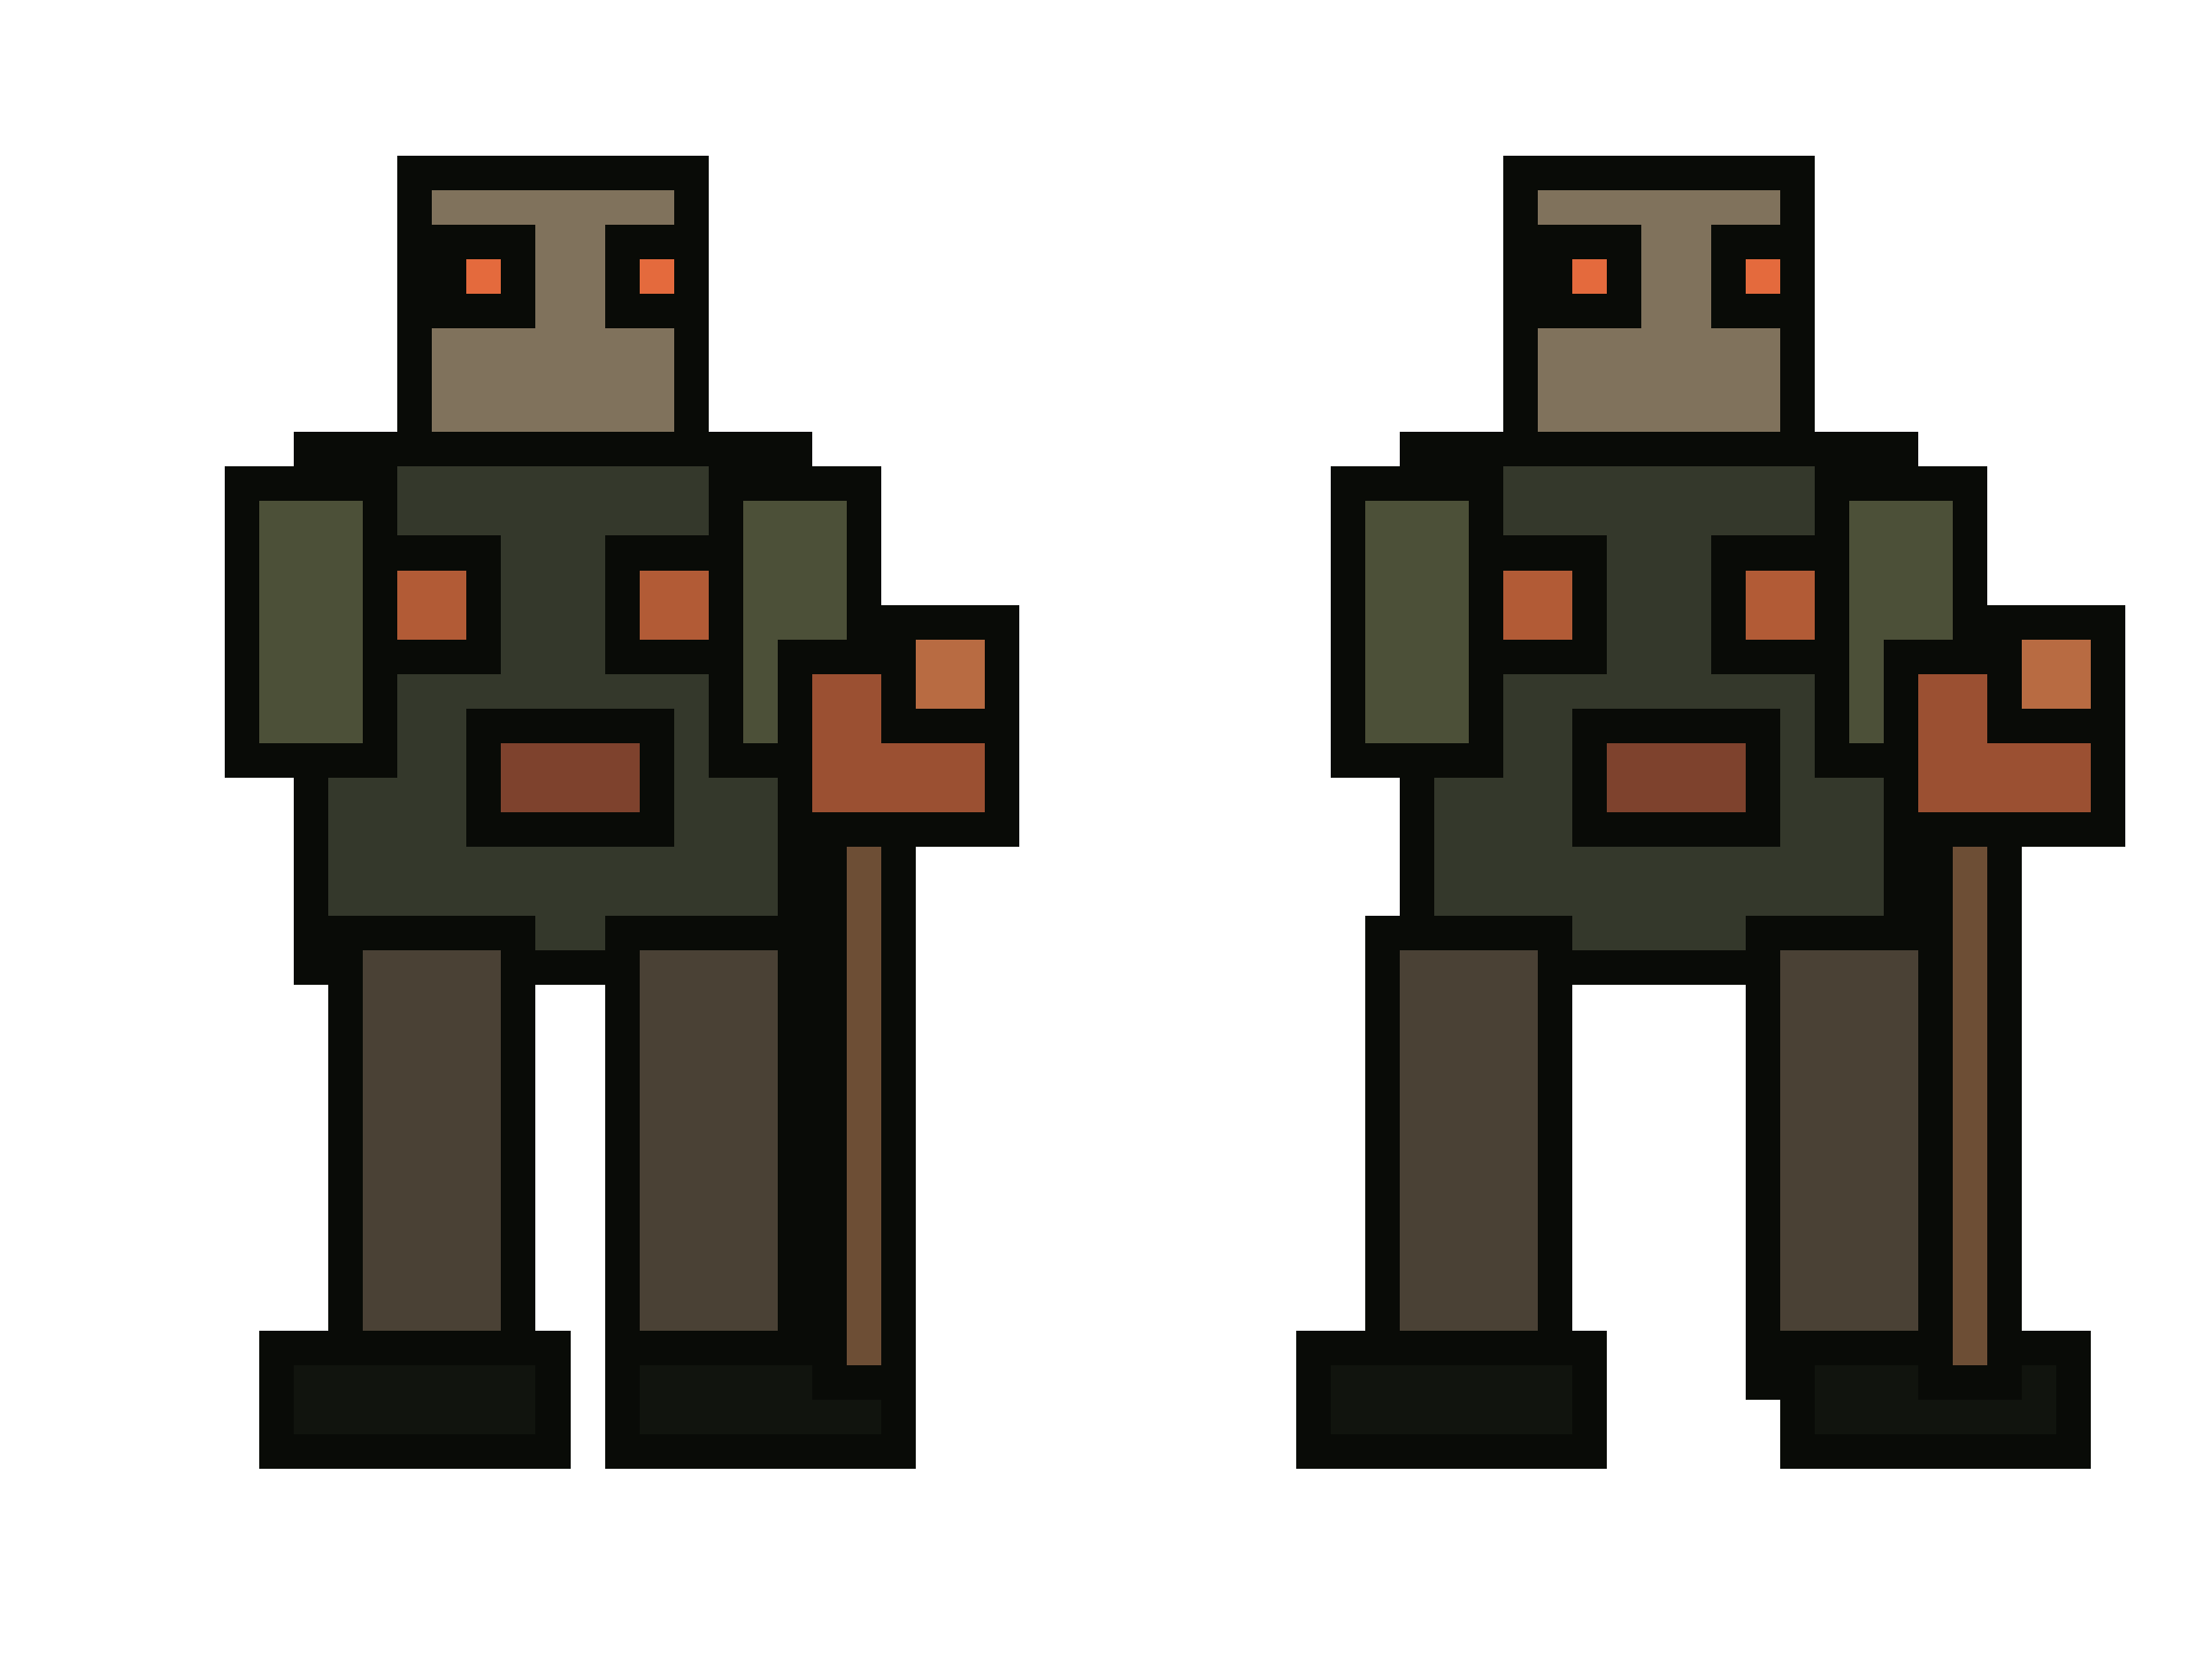
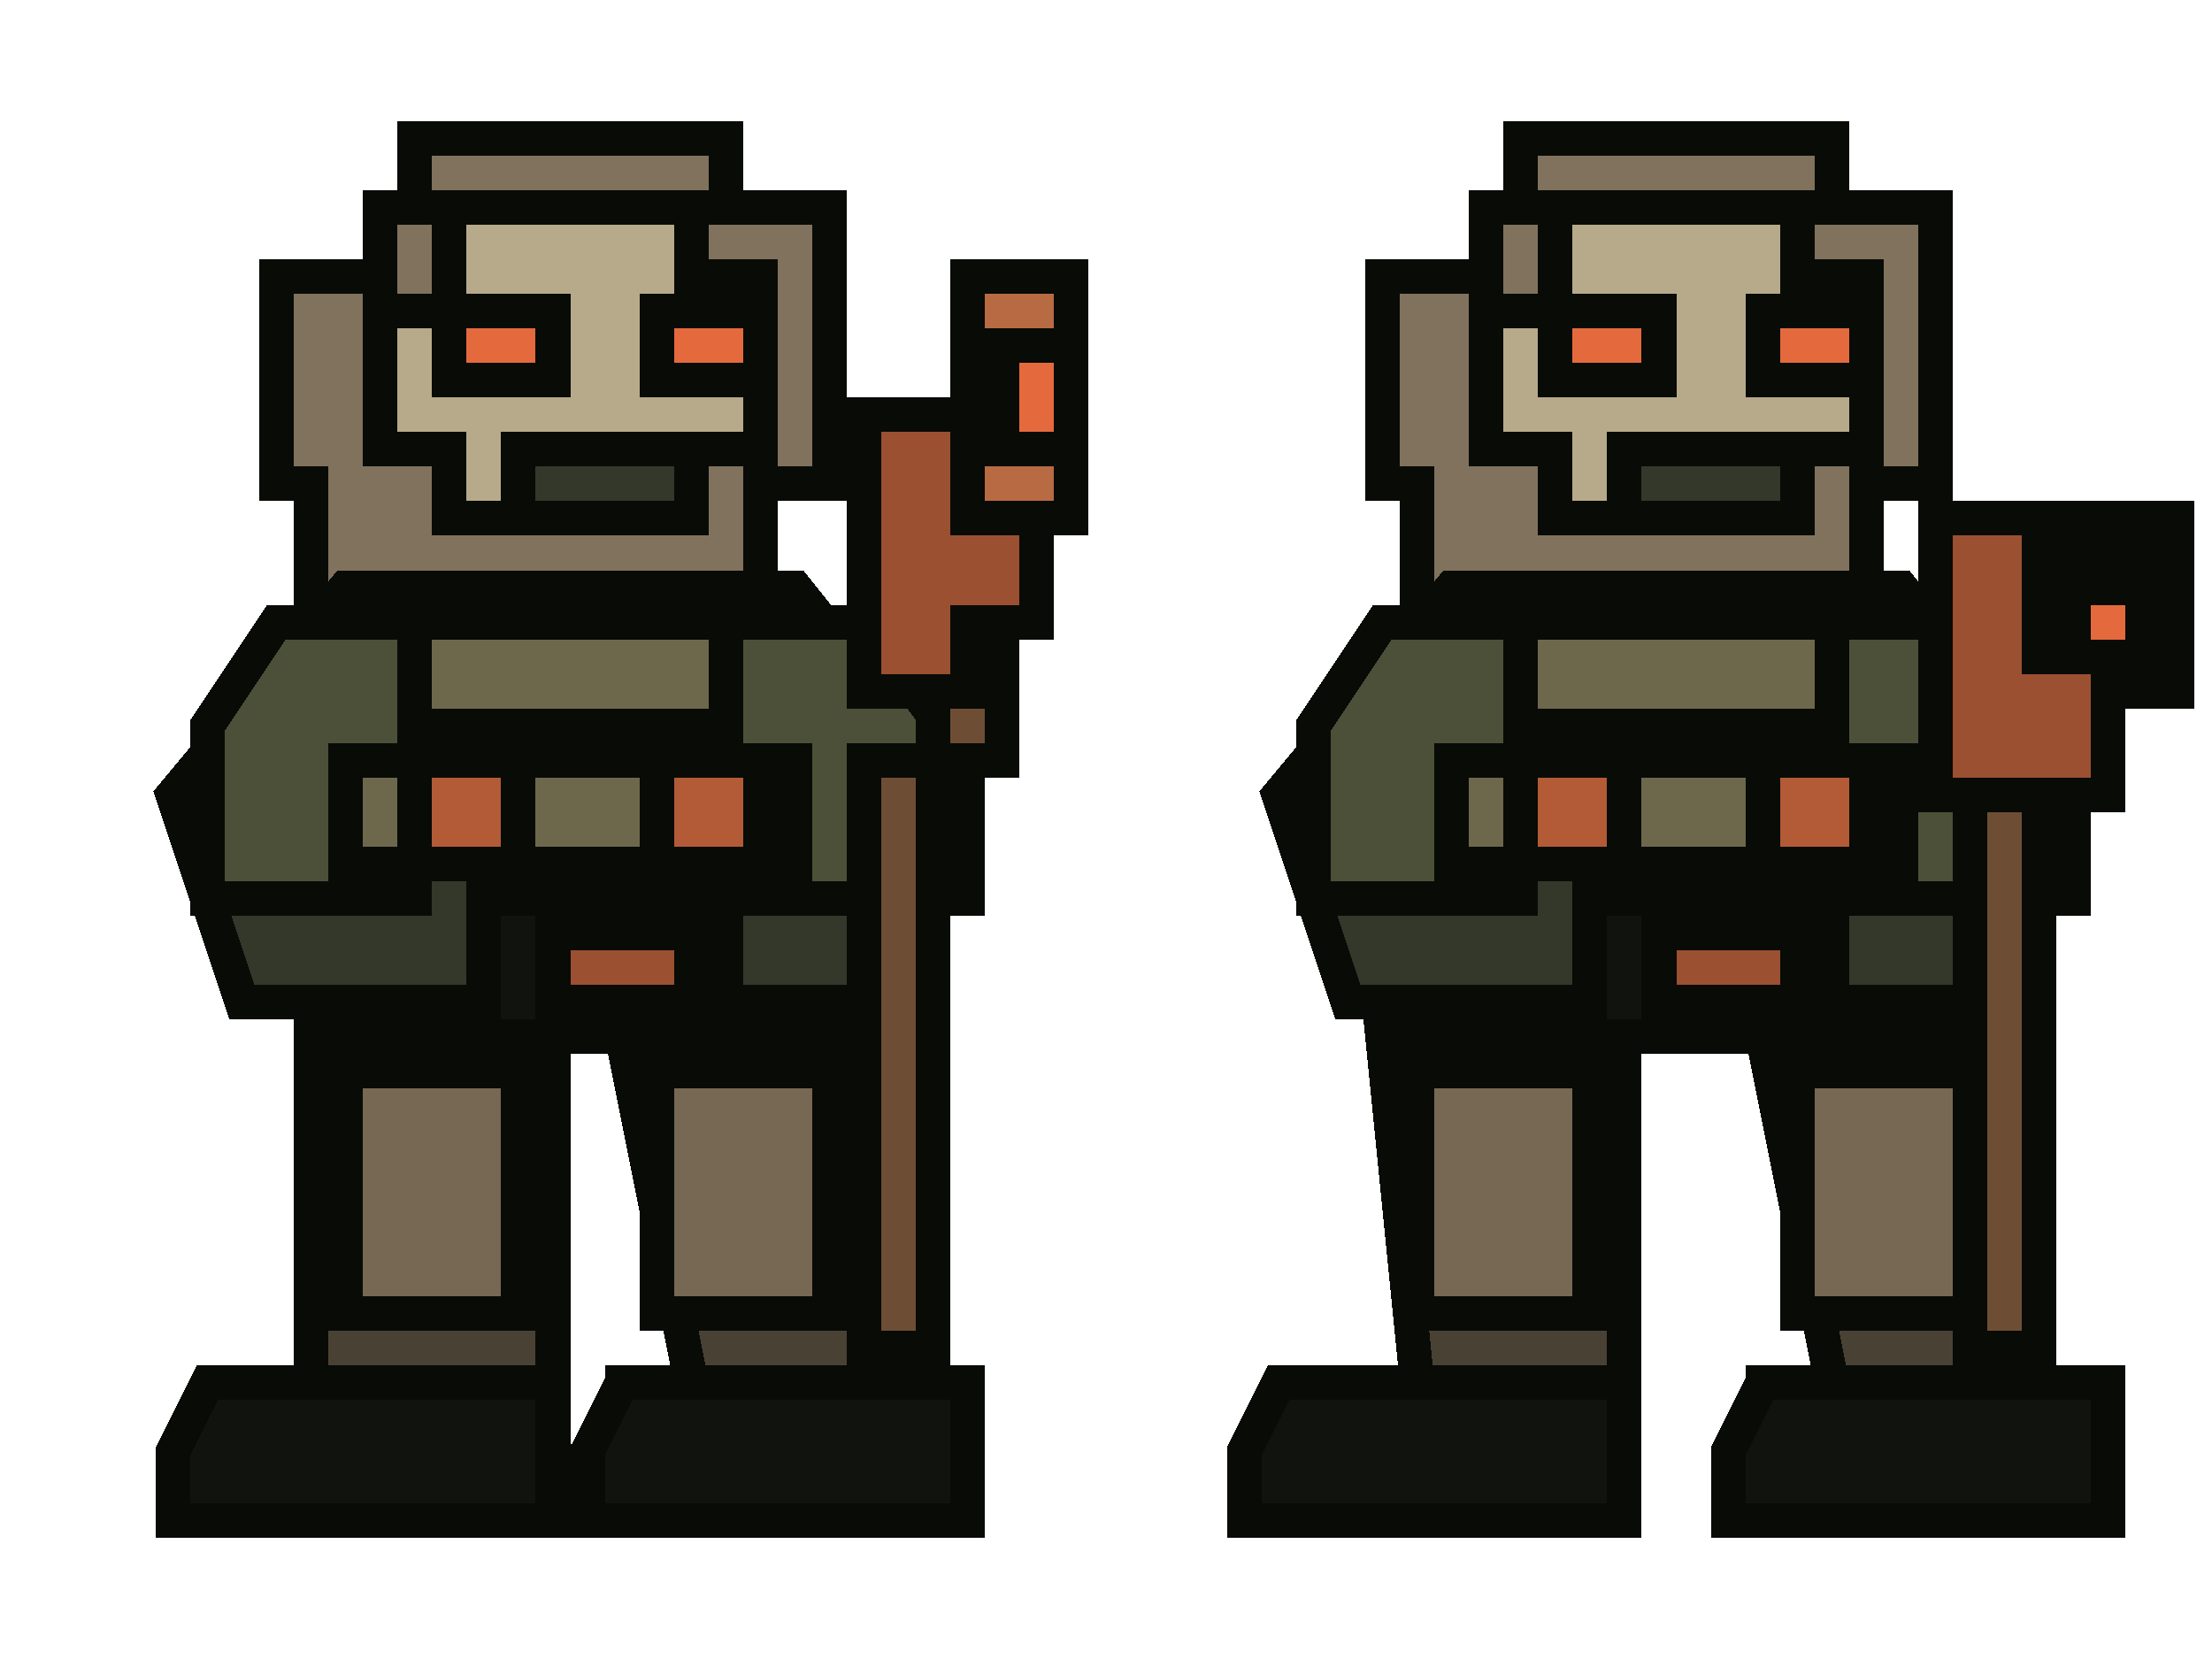
<svg xmlns="http://www.w3.org/2000/svg" width="64" height="48" viewBox="0 0 64 48" shape-rendering="crispEdges">
-   <g fill="#11140e" stroke="#090b07" stroke-width="1">
+   <g stroke="#090b07" stroke-width="1" stroke-linejoin="miter">
    <g transform="translate(0 0)">
-       <rect x="12" y="5" width="8" height="8" fill="#80725c" />
-       <rect x="13" y="7" width="2" height="2" fill="#e46a3d" />
-       <rect x="18" y="7" width="2" height="2" fill="#e46a3d" />
-       <rect x="9" y="13" width="14" height="15" fill="#34382b" />
-       <rect x="7" y="14" width="4" height="8" fill="#4c5038" />
-       <rect x="21" y="14" width="4" height="8" fill="#4c5038" />
-       <rect x="11" y="16" width="3" height="3" fill="#b25b36" />
-       <rect x="18" y="16" width="3" height="3" fill="#b25b36" />
-       <rect x="14" y="21" width="5" height="3" fill="#7e422d" />
-       <rect x="10" y="27" width="5" height="13" fill="#4a4135" />
-       <rect x="18" y="27" width="5" height="13" fill="#4a4135" />
-       <rect x="8" y="39" width="8" height="3" />
-       <rect x="18" y="39" width="8" height="3" />
-       <rect x="24" y="22" width="2" height="18" fill="#6d4e35" />
-       <rect x="23" y="19" width="6" height="5" fill="#9b5032" />
-       <rect x="26" y="18" width="3" height="3" fill="#b86b42" />
+       <path fill="#80725c" d="M12 4h9v2h3v8h-2v4h-3v2h-7v-2h-3v-4H8V8h3V6h1z" />
+       <path fill="#b6aa8a" d="M13 6h7v2h2v5h-2v2h-7v-2h-2V9h2z" />
+       <rect fill="#e46a3d" x="13" y="9" width="3" height="2" />
+       <rect fill="#e46a3d" x="19" y="9" width="3" height="2" />
+       <rect fill="#34382b" x="15" y="13" width="5" height="2" />
+       <path fill="#34382b" d="M10 17h13l4 5-2 7H7l-2-6 5-6z" />
+       <path fill="#4c5038" d="M8 18h4v8H6v-5zM21 18h4l3 4v4h-7z" />
+       <path fill="#6d684c" d="M12 18h9v3h-9zM10 22h13v3H10z" />
+       <rect fill="#b25b36" x="12" y="22" width="3" height="3" />
+       <rect fill="#b25b36" x="19" y="22" width="3" height="3" />
+       <path fill="#11140e" d="M14 26h7v4h-7z" />
+       <rect fill="#9b5032" x="16" y="27" width="4" height="2" />
+       <path fill="#4a4135" d="M9 30h7v10h-2v3H7v-3h2zM18 30h7v10h2v3h-9v-3h2z" />
+       <path fill="#766852" d="M10 31h5v7h-5zM19 31h5v7h-5z" />
+       <path fill="#11140e" d="M6 40h10v4H5v-2zM18 40h10v4H17v-2z" />
+       <path fill="#6d4e35" d="M25 22h2v-8h2v8h-2v17h-2z" />
+       <path fill="#9b5032" d="M25 12h3v-4h2v10h-2v2h-3z" />
+       <path fill="#b86b42" d="M28 8h3v7h-3z" />
+       <rect fill="#e46a3d" x="29" y="10" width="2" height="3" />
    </g>
    <g transform="translate(32 0)">
-       <rect x="12" y="5" width="8" height="8" fill="#80725c" />
-       <rect x="13" y="7" width="2" height="2" fill="#e46a3d" />
-       <rect x="18" y="7" width="2" height="2" fill="#e46a3d" />
-       <rect x="9" y="13" width="14" height="15" fill="#34382b" />
-       <rect x="7" y="14" width="4" height="8" fill="#4c5038" />
-       <rect x="21" y="14" width="4" height="8" fill="#4c5038" />
-       <rect x="11" y="16" width="3" height="3" fill="#b25b36" />
-       <rect x="18" y="16" width="3" height="3" fill="#b25b36" />
-       <rect x="14" y="21" width="5" height="3" fill="#7e422d" />
-       <rect x="8" y="27" width="5" height="13" fill="#4a4135" />
-       <rect x="19" y="27" width="5" height="13" fill="#4a4135" />
-       <rect x="6" y="39" width="8" height="3" />
-       <rect x="20" y="39" width="8" height="3" />
-       <rect x="24" y="22" width="2" height="18" fill="#6d4e35" />
-       <rect x="23" y="19" width="6" height="5" fill="#9b5032" />
-       <rect x="26" y="18" width="3" height="3" fill="#b86b42" />
+       <path fill="#80725c" d="M12 4h9v2h3v8h-2v4h-3v2h-7v-2h-3v-4H8V8h3V6h1z" />
+       <path fill="#b6aa8a" d="M13 6h7v2h2v5h-2v2h-7v-2h-2V9h2z" />
+       <rect fill="#e46a3d" x="13" y="9" width="3" height="2" />
+       <rect fill="#e46a3d" x="19" y="9" width="3" height="2" />
+       <rect fill="#34382b" x="15" y="13" width="5" height="2" />
+       <path fill="#34382b" d="M10 17h13l4 5-2 7H7l-2-6 5-6z" />
+       <path fill="#4c5038" d="M8 18h4v8H6v-5zM21 18h4l3 4v4h-7z" />
+       <path fill="#6d684c" d="M12 18h9v3h-9zM10 22h13v3H10z" />
+       <rect fill="#b25b36" x="12" y="22" width="3" height="3" />
+       <rect fill="#b25b36" x="19" y="22" width="3" height="3" />
+       <path fill="#11140e" d="M14 26h7v4h-7z" />
+       <rect fill="#9b5032" x="16" y="27" width="4" height="2" />
+       <path fill="#4a4135" d="M8 30h7v10h-2v3H6v-3h3zM19 30h7v10h2v3h-9v-3h2z" />
+       <path fill="#766852" d="M9 31h5v7H9zM20 31h5v7h-5z" />
+       <path fill="#11140e" d="M5 40h10v4H4v-2zM19 40h10v4H18v-2z" />
+       <path fill="#6d4e35" d="M25 19h2v20h-2z" />
+       <path fill="#9b5032" d="M24 15h7v5h-2v3h-5z" />
+       <path fill="#b86b42" d="M27 16h4v3h-4z" />
+       <rect fill="#e46a3d" x="28" y="17" width="2" height="2" />
    </g>
  </g>
</svg>
